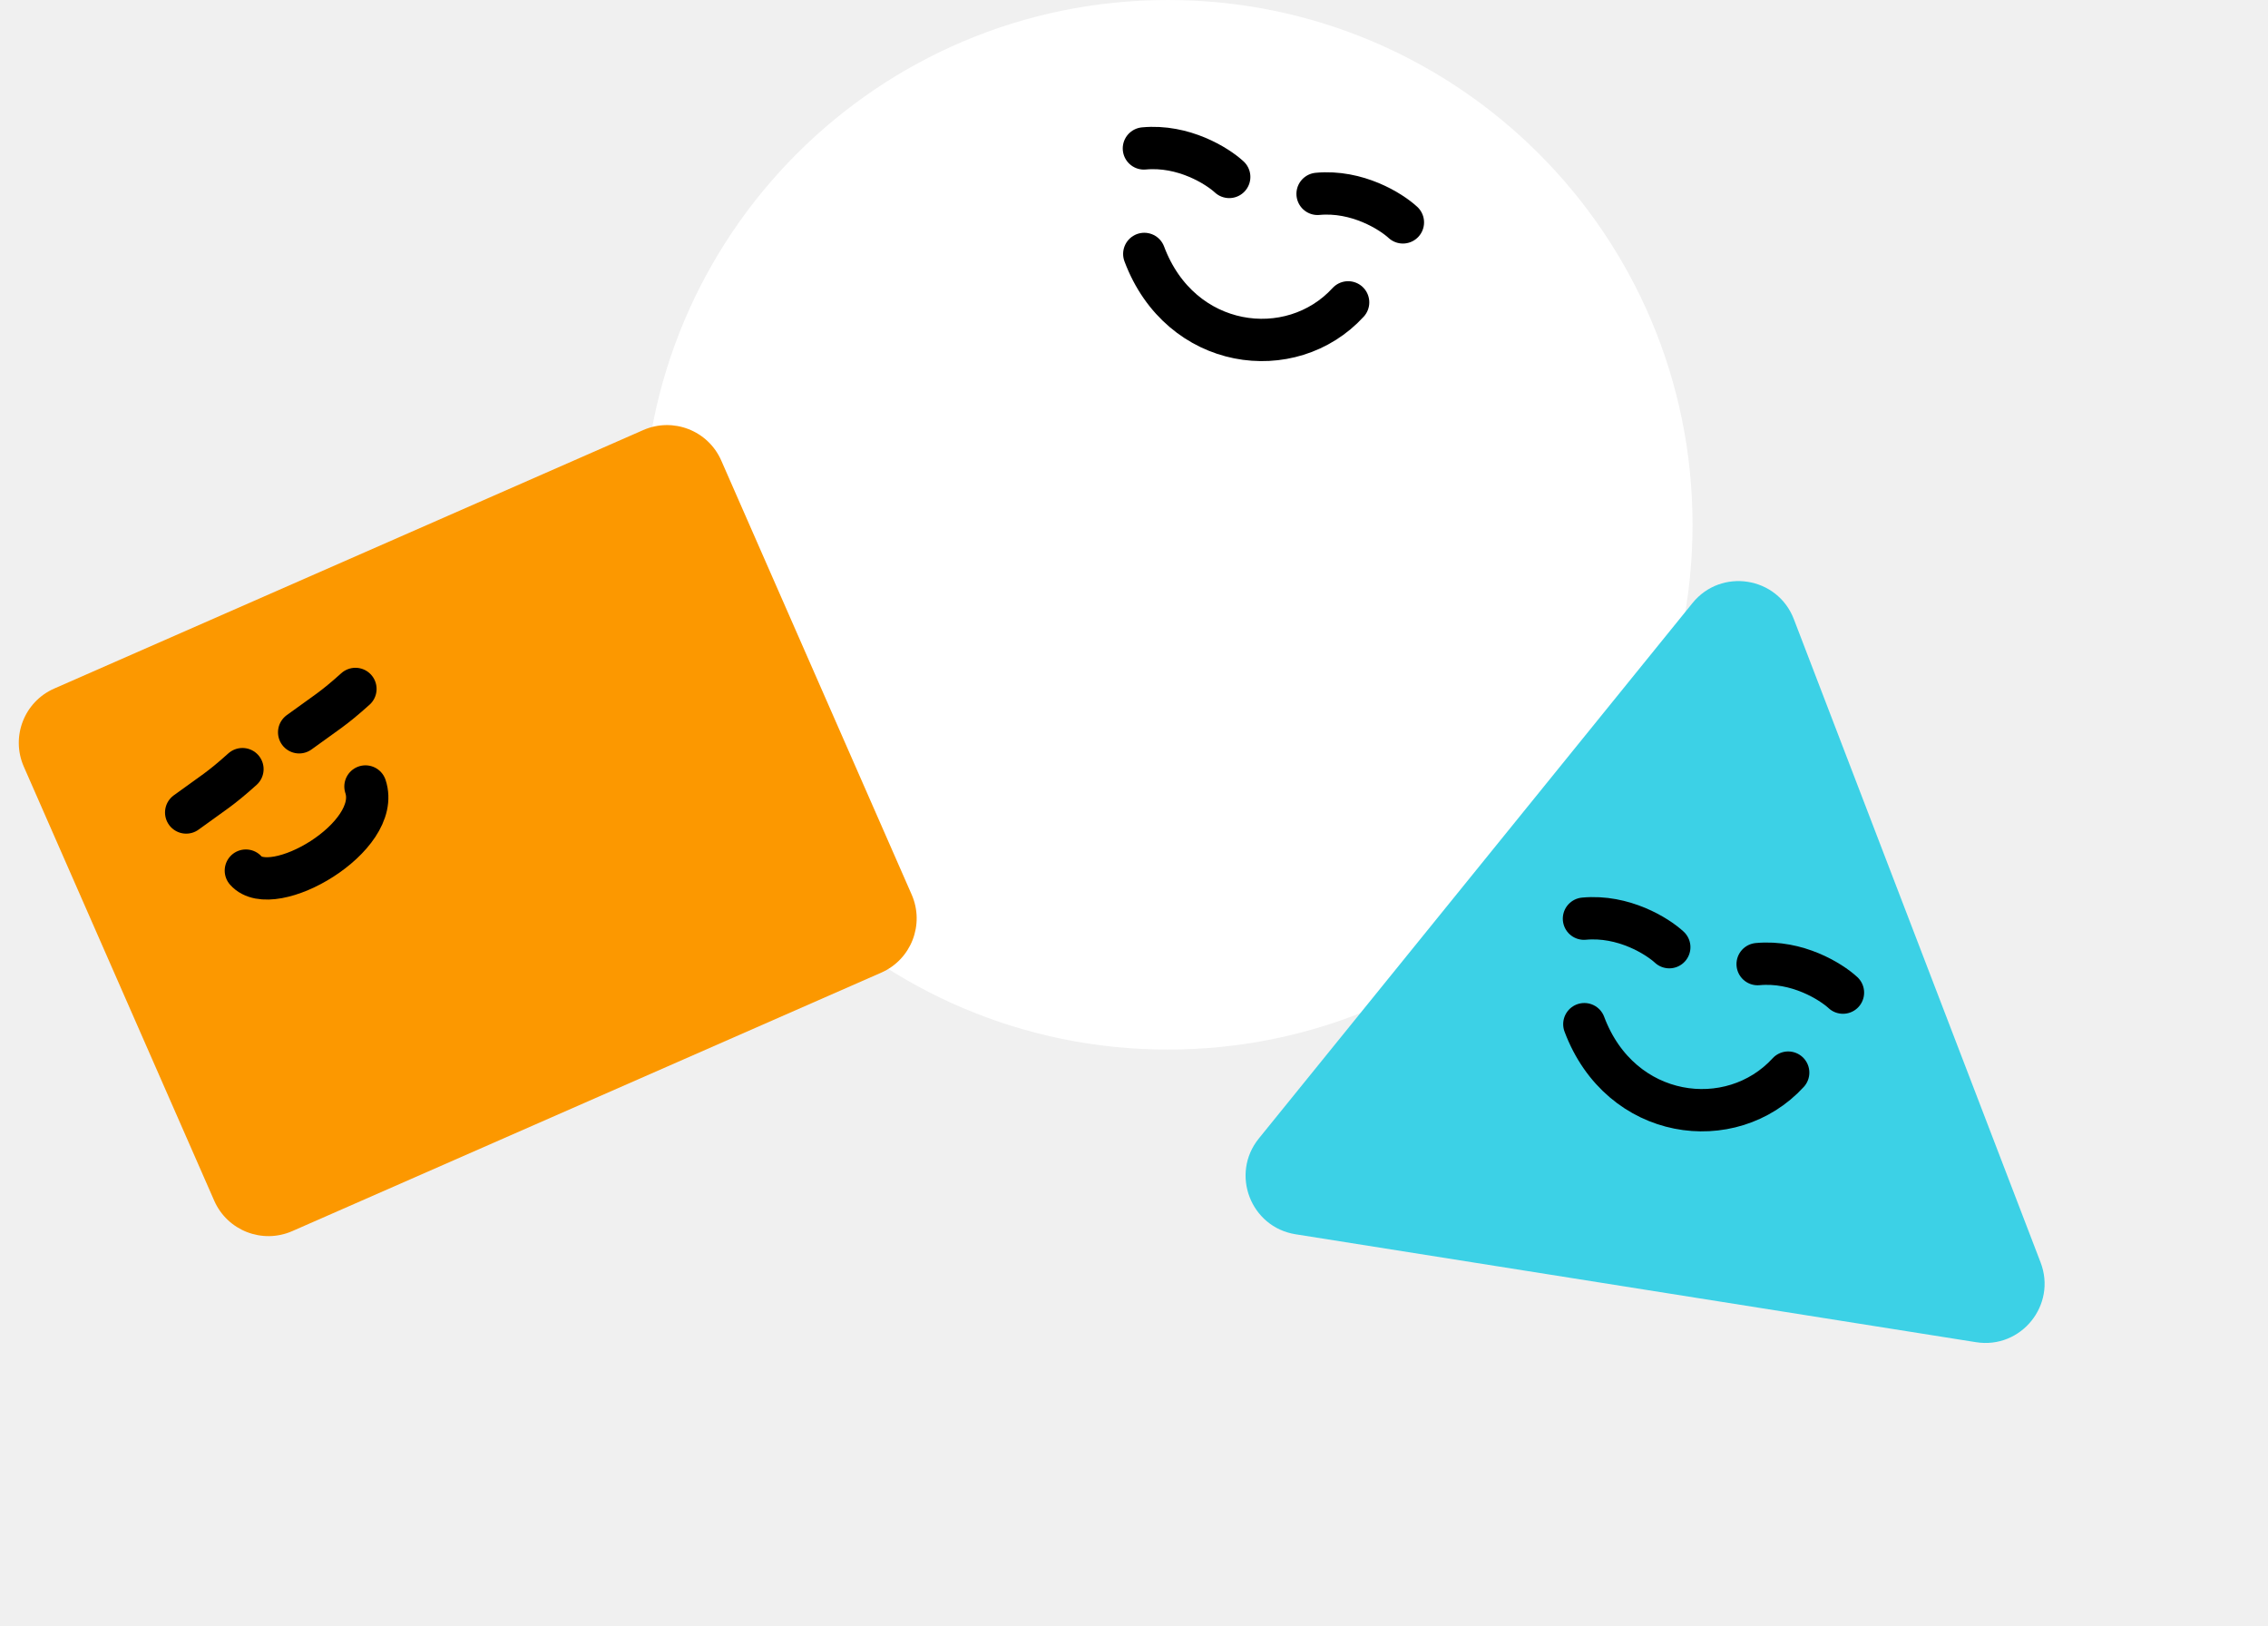
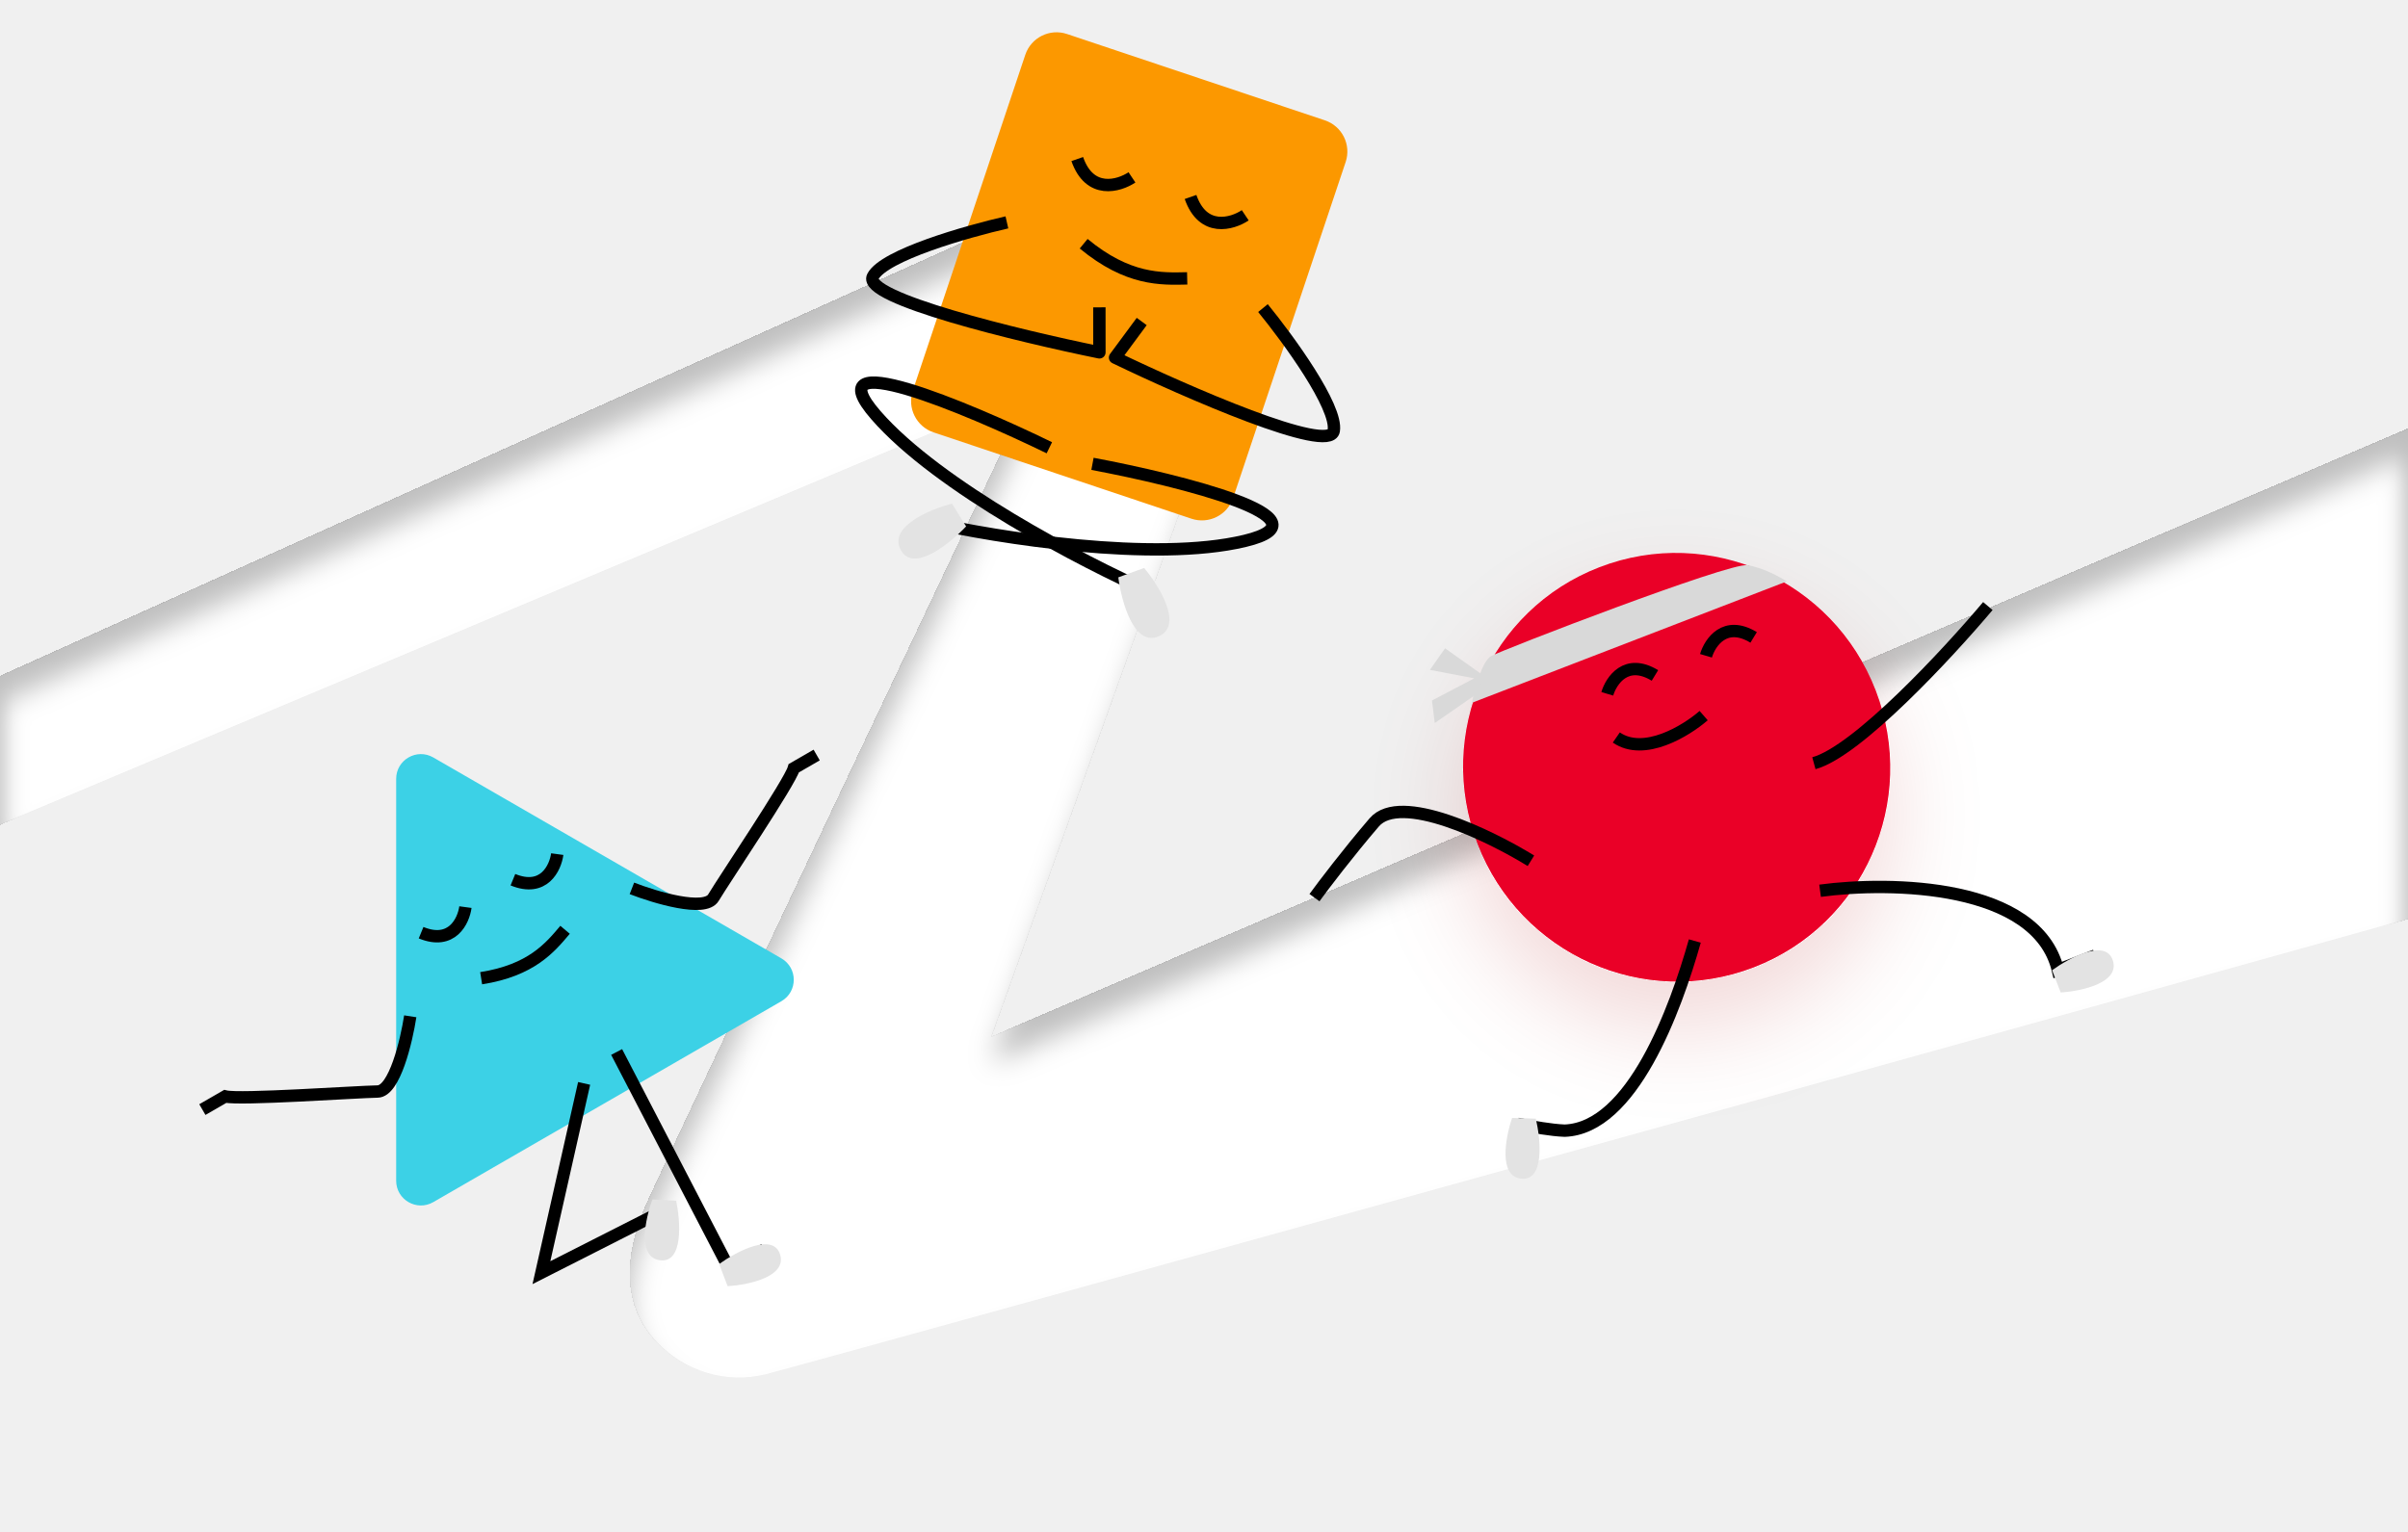
- <svg xmlns="http://www.w3.org/2000/svg" width="268" height="192" viewBox="0 0 268 192" fill="none">
-   <circle cx="138" cy="62" r="62" fill="white" />
-   <path d="M199.995 71.247C203.387 67.06 210.04 68.115 211.97 73.146L241.129 149.151C243.059 154.182 238.819 159.416 233.497 158.572L153.095 145.822C147.773 144.978 145.361 138.689 148.753 134.502L199.995 71.247Z" fill="#3CD1E6" />
-   <path d="M135.214 30C139.482 41.392 152.575 43.071 159.303 35.722" stroke="black" stroke-width="5" stroke-linecap="round" />
-   <path d="M187.214 121C191.482 132.392 204.575 134.071 211.303 126.722" stroke="black" stroke-width="5" stroke-linecap="round" />
-   <path d="M165.775 26.273C164.363 24.968 160.369 22.468 155.693 22.904" stroke="black" stroke-width="5" stroke-linecap="round" />
-   <path d="M217.775 117.272C216.363 115.968 212.369 113.468 207.693 113.904" stroke="black" stroke-width="5" stroke-linecap="round" />
-   <path d="M145.252 20.904C143.84 19.6 139.846 17.1 135.17 17.536" stroke="black" stroke-width="5" stroke-linecap="round" />
-   <path d="M197.252 111.904C195.84 110.6 191.846 108.1 187.17 108.536" stroke="black" stroke-width="5" stroke-linecap="round" />
-   <rect y="84.16" width="90" height="70" rx="7" transform="rotate(-23.6895 0 84.1602)" fill="#FC9800" />
-   <path d="M29.052 102.858C32.186 106.42 45.186 98.92 43.186 92.92" stroke="black" stroke-width="5" stroke-linecap="round" />
-   <path d="M42 81.395C39.369 83.763 38.58 84.158 35.35 86.516" stroke="black" stroke-width="5" stroke-linecap="round" />
-   <path d="M28.649 90.87C26.019 93.237 25.229 93.632 22 95.99" stroke="black" stroke-width="5" stroke-linecap="round" />
+ <svg xmlns="http://www.w3.org/2000/svg" width="360" height="229" viewBox="0 0 360 229" fill="none">
+   <g filter="url(#filter0_i_182_12901)">
+     <path d="M411.183 122.955C404.724 125.165 119.671 204.246 115.491 205.237C112.66 206.121 109.646 206.239 106.754 205.579C103.862 204.919 101.196 203.504 99.026 201.477C91.427 194.542 94.542 184.914 96.695 180.036C99.229 174.295 154.121 58.48 154.121 58.48L-65.019 150.619C-74.164 153.82 -77.28 146.275 -77.28 146.275C-77.28 146.275 -81.105 137.917 -71.124 133.192L169.523 24.796C173.475 23.017 180.897 19.512 186.672 24.796C192.448 30.079 190.193 38.056 188.42 42.984C187.559 45.322 148.143 155.115 148.143 155.115C148.143 155.115 382.736 54.162 390.336 51.291C405.205 45.626 418.732 48.98 428.333 60.208C432.615 65.346 435.599 71.444 437.032 77.984C438.465 84.524 438.305 91.315 436.565 97.78C433.247 109.135 425.926 117.823 411.234 122.853L411.183 122.955Z" fill="white" />
+   </g>
+   <g filter="url(#filter1_d_182_12901)">
+     <ellipse cx="250.664" cy="114.742" rx="31.904" ry="32.072" transform="rotate(-21.0888 250.664 114.742)" fill="#EA0027" />
+   </g>
+   <path d="M297.187 90.631C291.208 97.734 277.636 112.379 271.18 114.134" stroke="black" stroke-width="1.848" />
+   <path d="M228.877 128.726C222.695 124.916 209.357 118.434 205.455 122.979C201.553 127.524 197.87 132.379 196.516 134.238" stroke="black" stroke-width="1.848" />
+   <path d="M272.105 133.208C282.661 131.782 304.548 132.155 307.654 145.059C309.893 144.196 312.319 143.26 313.252 142.9" stroke="black" stroke-width="1.848" />
+   <path d="M253.377 140.724C250.499 150.942 244.009 168.722 233.921 169.087C231.844 169.006 229.113 168.493 227.747 168.236L226.314 174.371" stroke="black" stroke-width="1.848" />
+   <path d="M254.699 107.016C252.073 109.302 245.786 113.156 241.641 110.289" stroke="black" stroke-width="1.848" />
+   <path d="M240.291 103.759C240.883 101.757 243.137 98.405 247.415 101.011" stroke="black" stroke-width="1.848" />
+   <path d="M255.047 98.068C255.639 96.066 257.892 92.714 262.171 95.321" stroke="black" stroke-width="1.848" />
+   <path d="M220.057 105.098L267.125 86.947C266.085 86.271 263.448 84.839 261.222 84.523C258.439 84.127 224.601 97.176 222.919 98.119C221.573 98.873 220.45 103.086 220.057 105.098Z" fill="#D9D9D9" />
+   <path d="M216.04 96.953L221.673 100.95L221.19 103.486L214.502 108.122L214.082 104.759L220.401 101.44L213.776 100.176L216.04 96.953Z" fill="#D9D9D9" />
+   <path d="M315.879 143.65C314.82 140.298 309.38 143.218 306.792 145.097L308.075 148.422C311.117 148.228 316.938 147.002 315.879 143.65Z" fill="#E3E3E3" />
+   <path d="M227.449 176.267C230.935 176.596 230.342 170.421 229.609 167.292L226.064 167.18C225.073 170.072 223.964 175.938 227.449 176.267Z" fill="#E3E3E3" />
+   <path d="M59.228 116.472C59.228 113.628 62.308 111.85 64.772 113.272L116.821 143.323C119.285 144.745 119.285 148.301 116.821 149.724L64.772 179.775C62.308 181.197 59.228 179.419 59.228 176.574L59.228 116.472Z" fill="#3CD1E6" />
+   <path d="M84.478 139.046C82.23 141.712 79.454 145.103 71.933 146.289" stroke="black" stroke-width="1.848" />
+   <path d="M83.309 127.729C83.029 129.796 81.312 133.454 76.681 131.556" stroke="black" stroke-width="1.848" />
+   <path d="M69.581 135.655C69.301 137.721 67.584 141.38 62.953 139.481" stroke="black" stroke-width="1.848" />
+   <path d="M94.472 132.851C97.993 134.22 105.358 136.416 106.655 134.247C108.275 131.537 118.084 117 118.681 114.881C120.319 113.935 121.639 113.173 122.094 112.911" stroke="black" stroke-width="1.848" />
+   <path d="M61.334 151.983C60.759 155.717 58.978 163.193 56.452 163.232C53.295 163.28 35.801 164.506 33.667 163.964C32.029 164.909 30.709 165.671 30.254 165.934" stroke="black" stroke-width="1.848" />
+   <path d="M92.188 157.319L109.08 189.856L114.287 186.85" stroke="black" stroke-width="1.848" />
+   <path d="M116.626 187.606C115.586 184.258 110.119 187.157 107.515 189.025L108.779 192.346C111.828 192.16 117.665 190.953 116.626 187.606Z" fill="#E3E3E3" />
+   <path d="M87.327 162.018L80.944 190.321L99.006 181.155L99.499 185.288" stroke="black" stroke-width="1.848" />
+   <path d="M98.693 188.471C102.175 188.878 101.741 182.705 101.089 179.568L97.541 179.376C96.475 182.238 95.211 188.064 98.693 188.471Z" fill="#E3E3E3" />
+   <rect x="154.848" y="3.521" width="50.507" height="62.825" rx="4.927" transform="rotate(18.5142 154.848 3.52051)" fill="#FC9800" />
+   <path d="M177.487 41.63C173.559 41.722 168.624 41.91 162.009 36.447" stroke="black" stroke-width="1.848" />
+   <path d="M186.166 32.195C184.212 33.502 179.843 34.784 177.989 29.457" stroke="black" stroke-width="1.848" />
+   <path d="M169.23 26.524C167.276 27.831 162.907 29.112 161.053 23.786" stroke="black" stroke-width="1.848" />
+   <path d="M188.815 46.074C192.598 50.705 200.009 60.86 199.398 64.424C198.786 67.989 177.344 58.61 166.7 53.475L170.688 48.08" stroke="black" stroke-width="1.848" stroke-linejoin="round" />
+   <path d="M150.534 33.255C144.554 34.617 132.174 38.144 130.497 41.352C128.821 44.56 152.376 50.249 164.363 52.693L164.358 45.96" stroke="black" stroke-width="1.848" stroke-linejoin="round" />
+   <path d="M163.327 69.366C176.568 71.852 199.661 77.636 186.1 80.889C172.539 84.143 149.028 80.384 138.968 78.097" stroke="black" stroke-width="1.848" stroke-linejoin="round" />
+   <path d="M134.66 82.237C136.524 85.719 141.954 81.344 144.436 78.722L142.329 75.317C138.996 76.173 132.795 78.755 134.66 82.237Z" fill="#E3E3E3" />
+   <path d="M156.88 66.96C144.351 60.862 121.624 51.349 130.943 62.079C140.261 72.808 162.111 84.141 171.87 88.466" stroke="black" stroke-width="1.848" stroke-linejoin="round" />
+   <path d="M173.231 95.153C169.52 96.768 167.656 89.951 167.188 86.341L171.054 84.936C173.326 87.669 176.941 93.538 173.231 95.153Z" fill="#E3E3E3" />
+   <defs>
+     <filter id="filter0_i_182_12901" x="-78" y="22" width="516" height="188" filterUnits="userSpaceOnUse" color-interpolation-filters="sRGB">
+       <feFlood flood-opacity="0" result="BackgroundImageFix" />
+       <feBlend mode="normal" in="SourceGraphic" in2="BackgroundImageFix" result="shape" />
+       <feColorMatrix in="SourceAlpha" type="matrix" values="0 0 0 0 0 0 0 0 0 0 0 0 0 0 0 0 0 0 127 0" result="hardAlpha" />
+       <feOffset dy="4" />
+       <feGaussianBlur stdDeviation="2" />
+       <feComposite in2="hardAlpha" operator="arithmetic" k2="-1" k3="1" />
+       <feColorMatrix type="matrix" values="0 0 0 0 0 0 0 0 0 0 0 0 0 0 0 0 0 0 0.25 0" />
+       <feBlend mode="normal" in2="shape" result="effect1_innerShadow_182_12901" />
+     </filter>
+     <filter id="filter1_d_182_12901" x="204.729" y="75.683" width="91.869" height="92.117" filterUnits="userSpaceOnUse" color-interpolation-filters="sRGB">
+       <feFlood flood-opacity="0" result="BackgroundImageFix" />
+       <feColorMatrix in="SourceAlpha" type="matrix" values="0 0 0 0 0 0 0 0 0 0 0 0 0 0 0 0 0 0 127 0" result="hardAlpha" />
+       <feOffset dy="7" />
+       <feGaussianBlur stdDeviation="7" />
+       <feComposite in2="hardAlpha" operator="out" />
+       <feColorMatrix type="matrix" values="0 0 0 0 0.666 0 0 0 0 0 0 0 0 0 0 0 0 0 0.15 0" />
+       <feBlend mode="normal" in2="BackgroundImageFix" result="effect1_dropShadow_182_12901" />
+       <feBlend mode="normal" in="SourceGraphic" in2="effect1_dropShadow_182_12901" result="shape" />
+     </filter>
+   </defs>
</svg>
